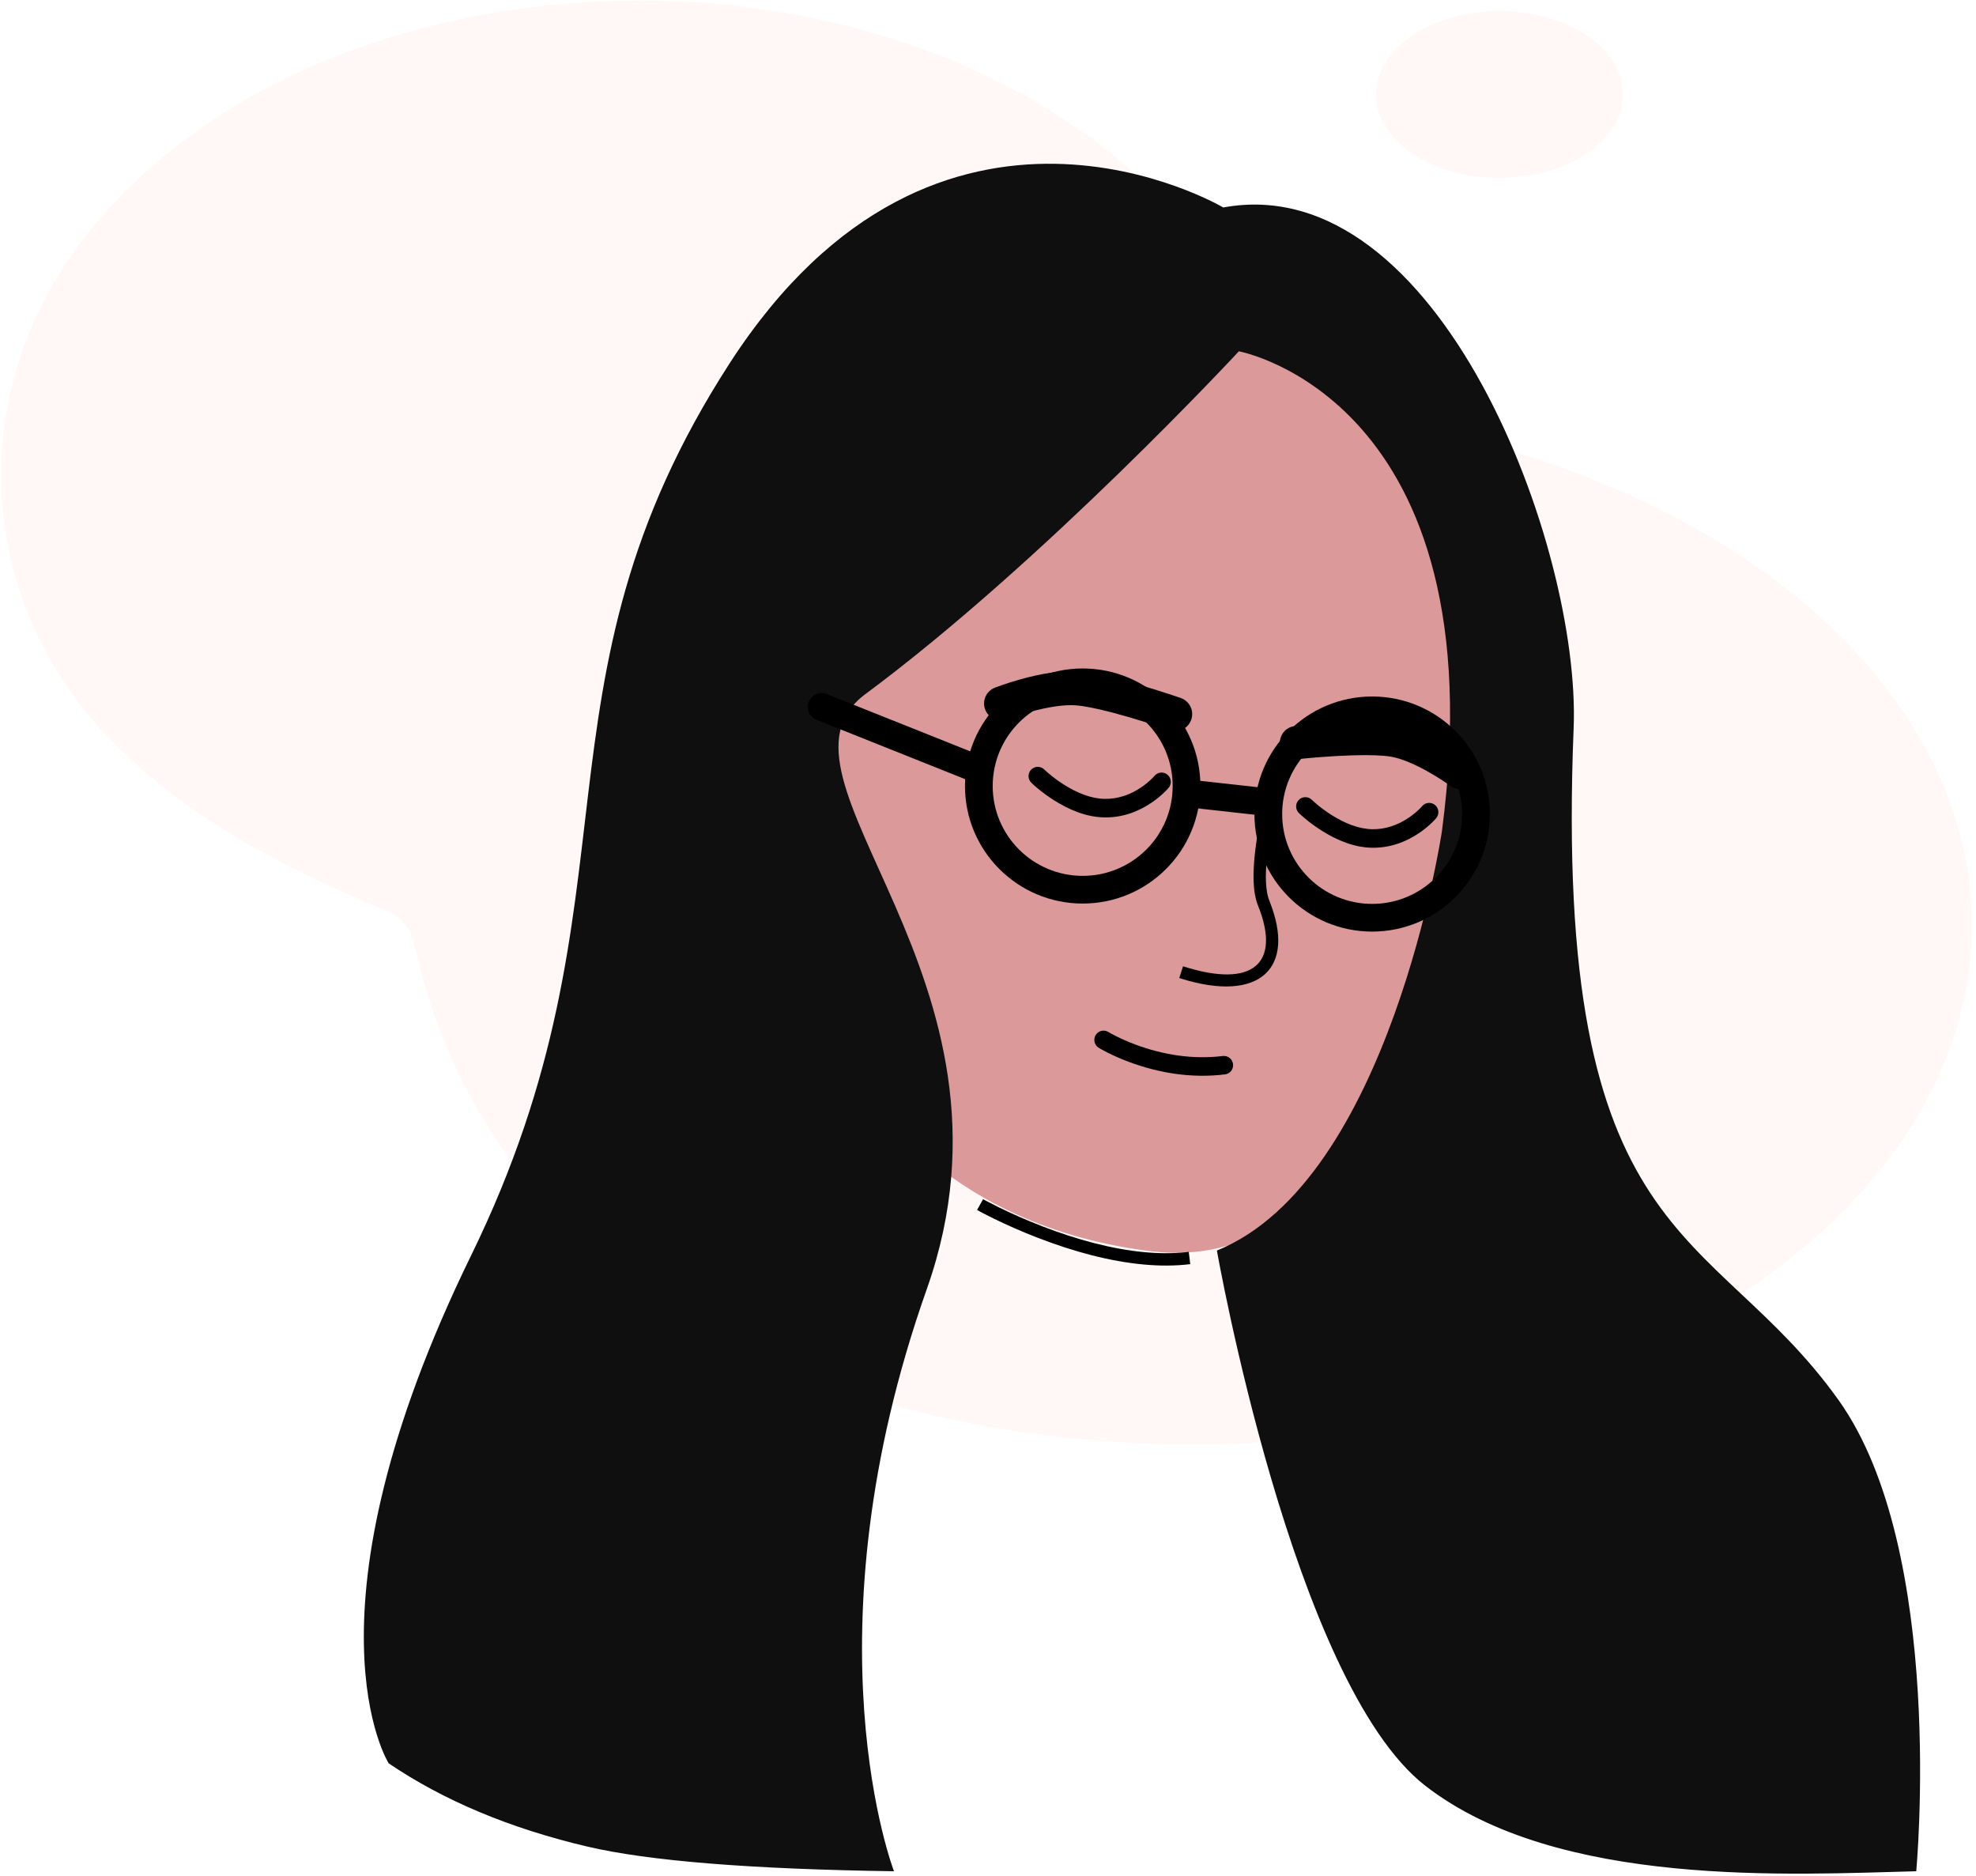
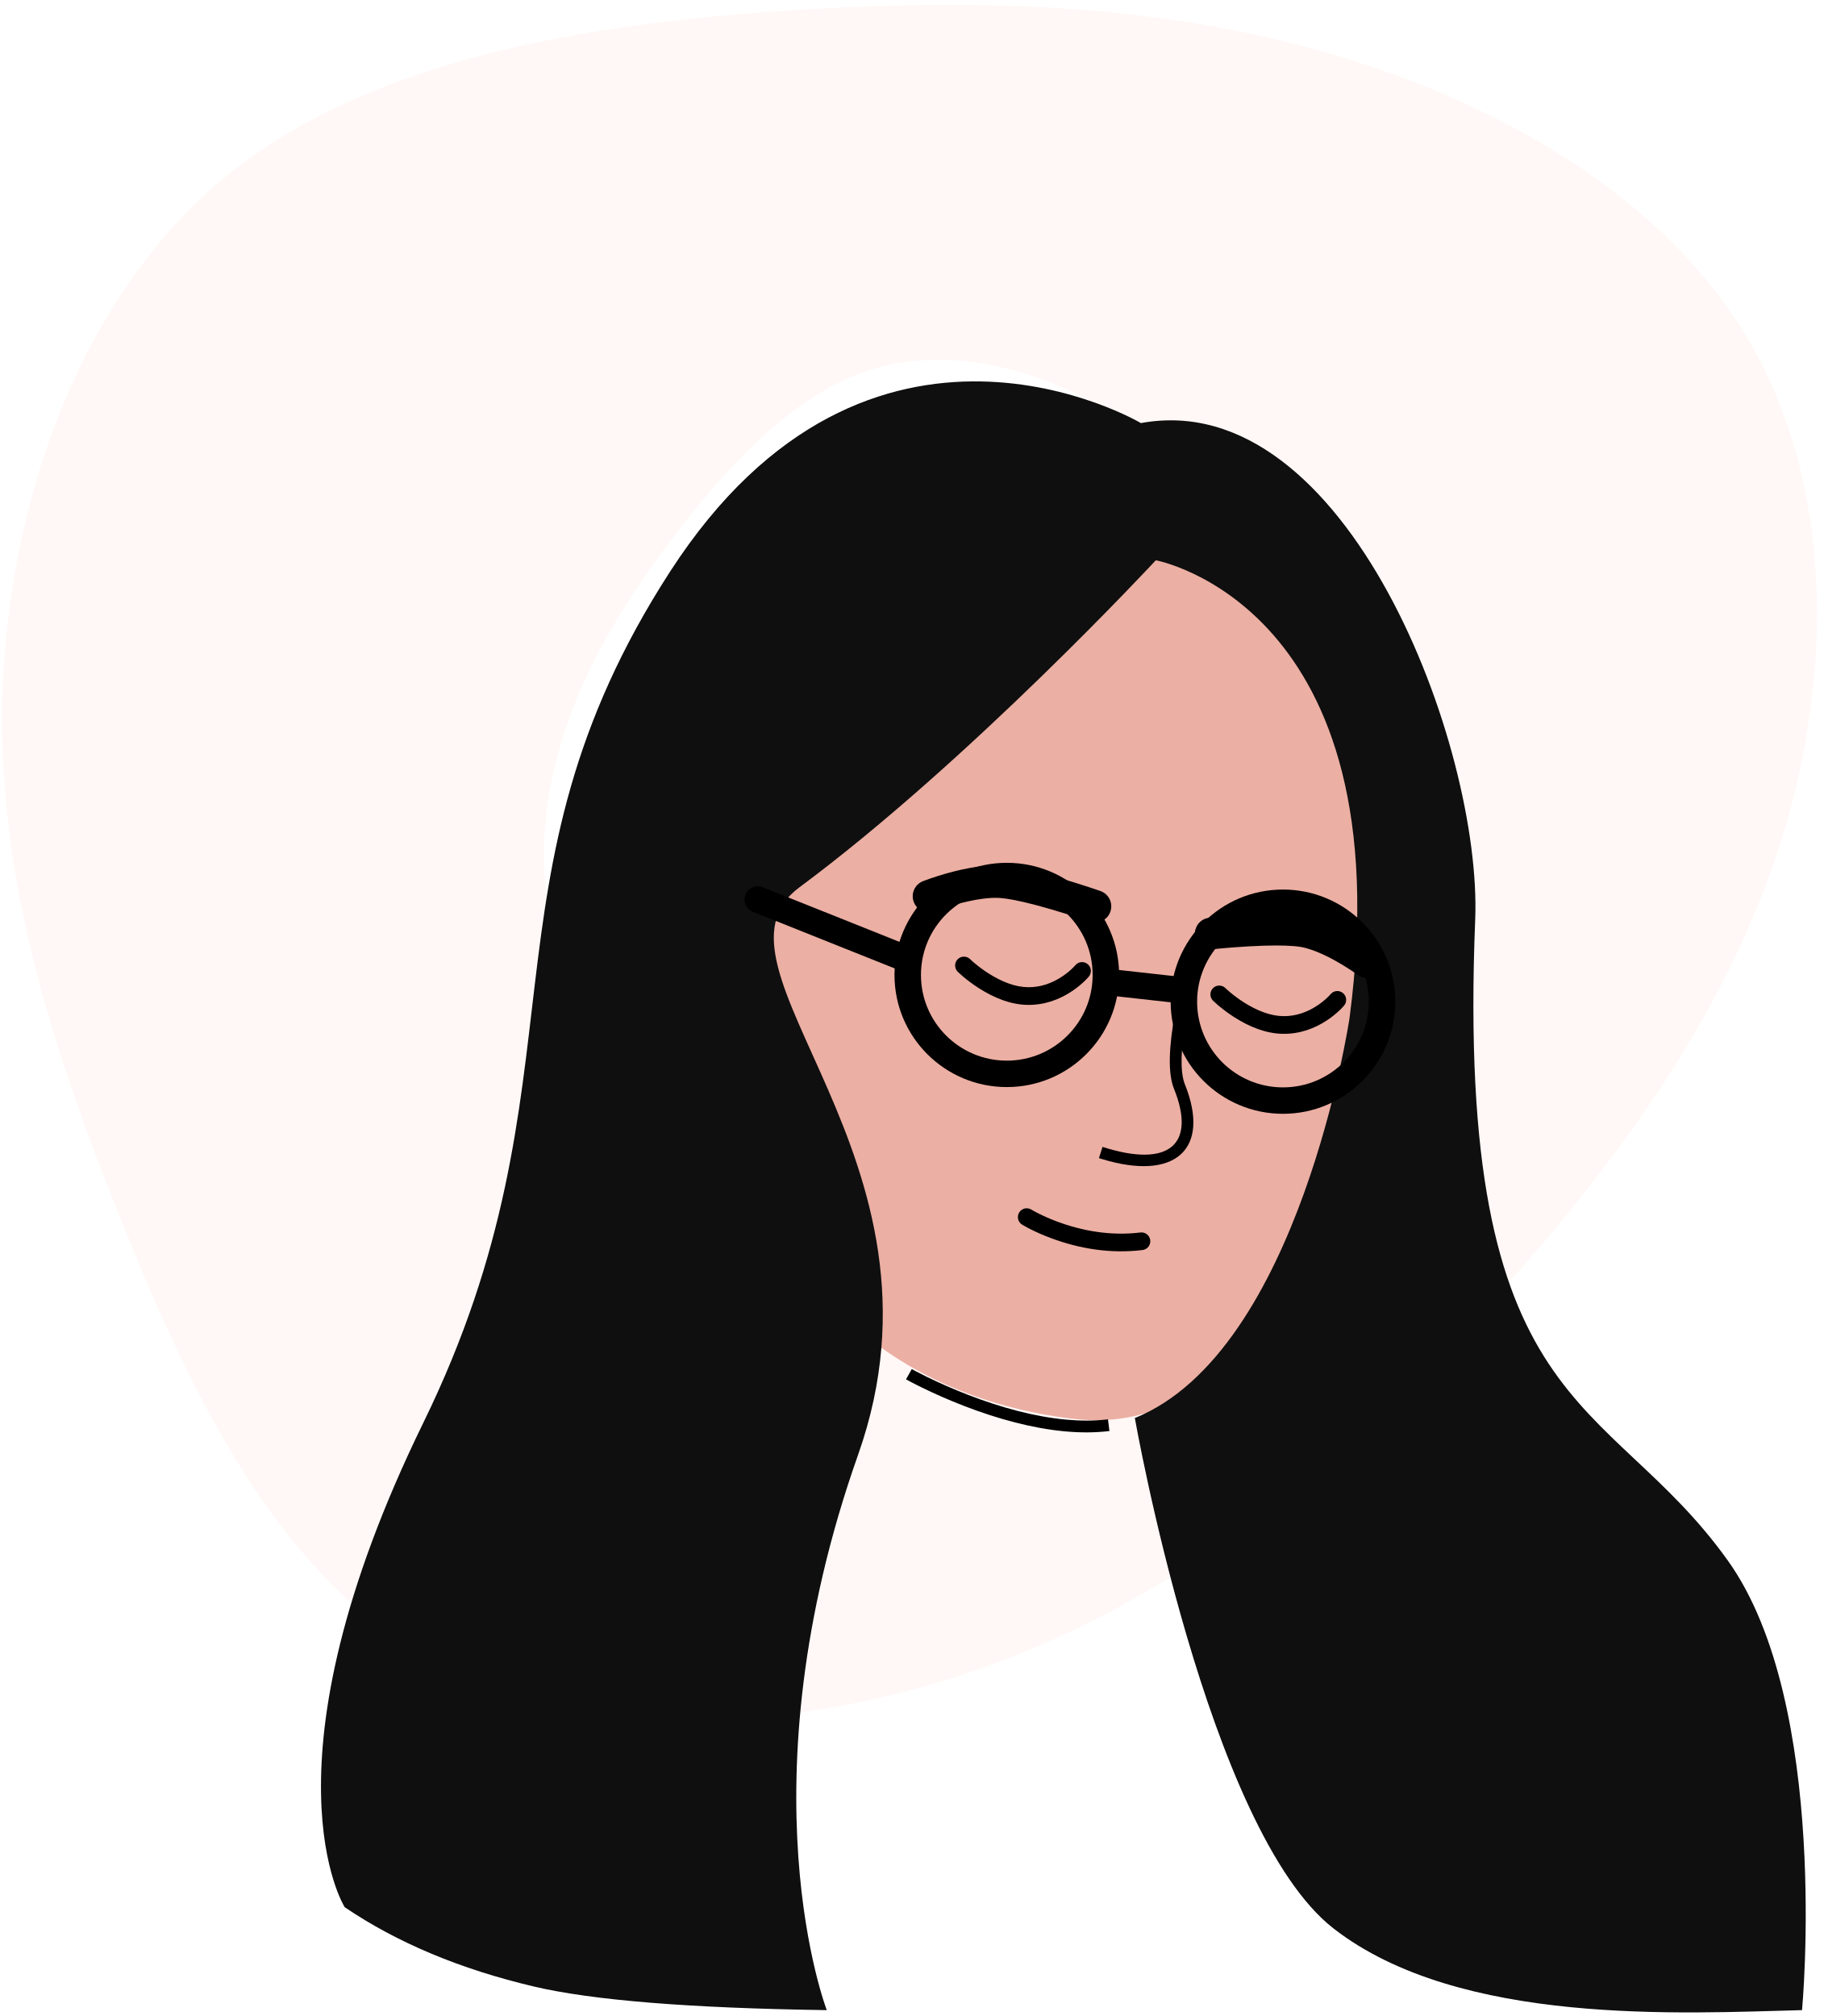
- <svg xmlns="http://www.w3.org/2000/svg" viewBox="374.155 849.55 1671.369 1585.972" overflow="visible" width="1671.369px" height="1585.972px">
+ <svg xmlns="http://www.w3.org/2000/svg" viewBox="397.315 649.92 1616.65 1787.28" overflow="visible" width="1616.65px" height="1787.28px">
  <defs>
    <polygon id="mastercharacteravatar-path-1" points="1.88 1.581 195.807 1.581 195.807 195.192 1.88 195.192" />
  </defs>
  <g id="Master/Character/Avatar" stroke="none" stroke-width="1" fill="none" fill-rule="evenodd">
    <g id="Avatar Background" opacity=".747" transform="translate(376, 630) scale(1 1)">
-       <g id="Avatar Background/Backdrop 6" stroke="none" stroke-width="1" fill="none" fill-rule="evenodd">
-         <path d="M1125.851,220 C1294.937,220 1479.783,278.654 1589.7,413.342 C1640.486,475.577 1665.919,548.633 1666,621.247 C1666.04,703.235 1633.755,784.659 1569.063,849.508 C1509.234,909.457 1432.833,950.045 1354.801,983.364 L1346.192,987.021 C1337.401,990.79 1328.454,995.012 1322.91,1002.665 C1318.737,1008.379 1316.921,1015.414 1315.344,1022.293 L1315.05,1023.581 C1298.609,1095.792 1268.416,1157.464 1228.109,1209.48 L1228.073,1209.48 C1156.283,1302.169 1052.171,1364.162 936.169,1400.449 C847.333,1428.251 751.484,1441 657.735,1441 C500.051,1441 355.31,1404.069 241.928,1342.442 L241.888,1342.398 C222.137,1331.737 203.314,1320.232 185.579,1308.082 C70.101,1228.992 -1,1120.976 -1,1001.897 C-1,774.883 257.446,588.098 588.927,565.172 C625.888,370.096 852.17,220 1125.851,220 Z M398.502,229 C456.214,229 503,260.564 503,299.5 C503,338.44 456.214,370 398.502,370 C340.786,370 294,338.44 294,299.5 C294,260.564 340.786,229 398.502,229 Z" id="Shape" fill="#FFF5F3" transform="translate(832.5, 830.5) scale(-1, 1) translate(-832.5, -830.5)" />
+       <g id="Avatar Background/Backdrop 4" stroke="none" stroke-width="1" fill="none" fill-rule="evenodd">
+         <path d="M1255.643,44.987 C1366.095,155.703 1440.456,302.853 1498.638,465.921 C1556.819,628.989 1598.2,807.267 1577.665,988.728 C1557.13,1170.543 1474.369,1354.835 1343.383,1443.266 C1213.398,1530.463 1035.842,1523.708 868.981,1506.06 L863.928,1505.522 C695.605,1487.482 539.106,1458.83 395.985,1374.997 C253.176,1291.164 123.745,1151.442 91.387,988.374 C59.661,826.587 123.076,641.225 195.594,480.339 L197.794,475.471 C270.91,313.465 352.427,176.573 462.879,65.856 C573.331,-44.86 712.718,-129.401 855.839,-134.706 C998.648,-140.012 1144.88,-65.73 1255.643,44.987 Z M849.805,338.749 L840.491,339.756 C769.966,347.606 704.279,360.33 644.044,395.412 C581.97,431.645 525.71,492.034 511.645,562.512 C498.029,631.556 524.732,710.534 555.751,779.454 L557.897,784.19 C589.678,854.21 625.111,913.375 673.121,961.227 C721.13,1009.079 781.717,1045.618 843.927,1047.911 C906.002,1050.205 969.564,1018.099 1017.709,970.247 C1064.944,923.167 1096.994,860.844 1122.101,791.723 L1123.33,788.318 C1148.62,717.84 1166.607,640.787 1157.681,562.359 C1148.755,483.778 1112.782,404.127 1055.846,365.906 C999.389,328.248 922.286,331.135 849.805,338.749 L849.805,338.749 Z" id="Shape" fill="#FFF5F3" transform="translate(833, 691) rotate(62) translate(-833, -691)" />
      </g>
    </g>
-     <path d="M1602.877,1619.341 C1581.586,1719.979 1508.654,1927.039 1348.443,1907.739 C1182.712,1887.753 1063.105,1779.101 1046.357,1598.861 C998.177,1606.511 986.814,1481.338 1000.23,1441.125 C1013.664,1400.861 1057.504,1424.405 1057.504,1424.405 L1056.818,1435.328 C1058.847,1425.166 1061.144,1414.858 1063.694,1404.42 C1136.092,1108.32 1338.865,1120.063 1338.865,1120.063 C1711.469,1139.416 1624.164,1518.719 1602.877,1619.341" id="Fill-114" fill="#dc9999" />
+     <path d="M1602.877,1619.341 C1581.586,1719.979 1508.654,1927.039 1348.443,1907.739 C1182.712,1887.753 1063.105,1779.101 1046.357,1598.861 C998.177,1606.511 986.814,1481.338 1000.23,1441.125 C1013.664,1400.861 1057.504,1424.405 1057.504,1424.405 L1056.818,1435.328 C1058.847,1425.166 1061.144,1414.858 1063.694,1404.42 C1136.092,1108.32 1338.865,1120.063 1338.865,1120.063 C1711.469,1139.416 1624.164,1518.719 1602.877,1619.341" id="Fill-114" fill="#ecafa3" />
    <g id="Hairstyle" transform="translate(-144, 485) scale(2.605327 2.606426)">
      <g id="Hairstyle/Long Redhead" stroke="none" stroke-width="1" fill="none" fill-rule="evenodd">
        <g id="Group-3" transform="translate(317, 193)" fill="#0f0f0f">
          <path d="M118.818,64.66 C50.824,169.743 92.033,237.222 34.856,354.151 C-22.322,471.08 8.07,518.985 8.07,518.985 C25.927,531.072 47.405,540.07 72.503,545.978 C92.383,550.658 125.589,553.332 172.122,554 C172.122,554 142.775,478.116 182.775,365.116 C218.534,264.095 126.376,199.1 162.775,172.116 C220.775,129.116 284.09,60.845 284.09,60.845 C284.09,60.845 368.477,76.338 350.017,216.533 C350.017,216.533 333.102,329.941 276.955,352.606 C276.955,352.606 301.643,492.859 344.58,526.229 C387.517,559.599 463.92,555 504,554 C504,554 513.775,450.115 478.775,401.116 C437.404,343.198 385.967,352.791 392.775,183.116 C395.137,124.215 349.071,1.303 279.016,14.18 C279.016,14.18 186.812,-40.421 118.818,64.66 Z" id="Fill-1" />
        </g>
      </g>
    </g>
    <g id="Expression" transform="translate(1135, 1336) scale(2.60396 2.611607)">
      <g id="Expression/Meditating" stroke="none" stroke-width="1" fill="none" fill-rule="evenodd">
        <g id="Group-124" transform="translate(25, 31)" fill="#000" fill-rule="nonzero">
          <path d="M104.685,41.761 C105.8,40.626 107.595,40.565 108.782,41.589 L109.323,42.092 C109.68,42.417 110.099,42.783 110.575,43.179 C111.944,44.319 113.484,45.461 115.152,46.524 C119.703,49.426 124.295,51.172 128.559,51.242 C132.875,51.313 136.865,49.907 140.437,47.495 C141.671,46.661 142.762,45.768 143.691,44.88 L143.992,44.587 C144.225,44.357 144.409,44.164 144.544,44.017 L144.734,43.801 C145.792,42.526 147.683,42.35 148.958,43.408 C150.233,44.466 150.409,46.358 149.351,47.633 L149.15,47.867 C148.848,48.21 148.408,48.672 147.836,49.219 C146.673,50.33 145.324,51.435 143.795,52.467 C139.274,55.521 134.125,57.334 128.46,57.242 C122.909,57.15 117.33,55.029 111.926,51.583 C110.032,50.376 108.291,49.085 106.737,47.791 L106.287,47.412 C105.573,46.805 105.045,46.32 104.723,46.003 C103.541,44.842 103.524,42.943 104.685,41.761 Z" id="Stroke-110" />
          <path d="M38.725,117.884 C39.564,116.527 41.31,116.072 42.696,116.818 L43.387,117.219 L43.898,117.503 C44.259,117.699 44.658,117.909 45.095,118.13 C46.988,119.09 49.161,120.053 51.577,120.953 C60.556,124.301 70.224,125.867 79.997,124.679 C81.642,124.479 83.137,125.65 83.337,127.295 C83.537,128.939 82.366,130.435 80.721,130.635 C69.895,131.951 59.295,130.234 49.481,126.575 C46.847,125.593 44.469,124.54 42.383,123.482 L41.616,123.087 C40.741,122.627 40.097,122.259 39.7,122.014 C38.291,121.143 37.854,119.294 38.725,117.884 Z" id="Stroke-112" />
          <path d="M98.939,21.516 L102.748,22.738 L102.375,23.931 C102.076,24.904 101.742,26.018 101.382,27.253 C100.354,30.784 99.326,34.576 98.366,38.479 C97.3,42.818 96.385,47.025 95.67,50.998 L95.463,52.174 C93.726,62.278 93.48,69.993 95.033,74.142 L95.124,74.377 C104.002,96.34 91.946,107.478 66.642,99.679 L65.872,99.437 L67.091,95.627 C89.885,102.921 99.026,94.703 91.416,75.876 C89.321,70.694 89.643,61.899 91.734,50.289 C92.465,46.227 93.396,41.939 94.482,37.524 C95.348,34.003 96.268,30.573 97.194,27.338 L97.542,26.135 C97.751,25.418 97.951,24.741 98.141,24.107 L98.63,22.502 L98.939,21.516 Z" id="Stroke-114" />
          <path d="M24.591,0.515 C27.639,0.103 30.471,-0.033 33.063,0.159 C36.712,0.429 41.544,1.408 47.381,2.948 C49.166,3.418 51.021,3.936 52.928,4.492 C56.131,5.427 59.332,6.426 62.383,7.426 L64.388,8.091 L66.381,8.769 C69.249,9.77 70.762,12.907 69.761,15.774 C68.785,18.571 65.779,20.079 62.971,19.225 L62.683,19.129 L61.75,18.81 C60.925,18.529 59.988,18.216 58.958,17.879 C56.014,16.915 52.926,15.95 49.847,15.052 C48.027,14.521 46.264,14.029 44.576,13.584 L43.469,13.296 C38.738,12.083 34.866,11.322 32.251,11.129 C30.497,10.999 28.407,11.1 26.065,11.416 C23.248,11.797 20.188,12.47 17.044,13.353 C15.481,13.792 13.982,14.259 12.589,14.728 L11.902,14.963 C11.462,15.116 11.061,15.259 10.702,15.39 L9.972,15.663 C7.144,16.772 3.952,15.378 2.844,12.55 C1.735,9.722 3.129,6.531 5.957,5.422 L6.53,5.204 C6.984,5.034 7.581,4.819 8.302,4.569 C10.082,3.953 12.023,3.338 14.07,2.763 C17.671,1.751 21.215,0.972 24.591,0.515 Z" id="Stroke-116" />
          <path d="M121.79,16.588 L123.114,16.553 C128.556,16.431 133.022,16.6 136.338,17.154 C138.168,17.46 140.075,17.973 142.057,18.669 C145,19.702 148.057,21.119 151.174,22.823 C153.163,23.911 155.079,25.062 156.876,26.223 L157.639,26.72 C158.858,27.523 159.765,28.159 160.289,28.543 C162.679,30.299 163.194,33.659 161.438,36.049 C159.731,38.374 156.503,38.924 154.129,37.335 L153.388,36.81 L152.775,36.387 C152.452,36.166 152.102,35.931 151.73,35.686 C149.948,34.511 148.018,33.336 146.022,32.244 C143.38,30.8 140.834,29.62 138.499,28.8 C137.067,28.297 135.746,27.942 134.568,27.745 C131.847,27.291 127.508,27.159 122.112,27.321 C118.822,27.42 115.29,27.622 111.691,27.897 L110.131,28.02 C109.109,28.104 108.126,28.19 107.192,28.276 L104.515,28.54 C101.567,28.859 98.918,26.728 98.598,23.78 C98.287,20.906 100.304,18.316 103.138,17.892 L103.932,17.804 L105.143,17.684 L105.485,17.651 C107.138,17.494 108.953,17.337 110.873,17.19 C114.625,16.904 118.317,16.692 121.79,16.588 Z" id="Stroke-118" />
          <path d="M17.765,31.939 C18.88,30.804 20.675,30.743 21.863,31.767 L22.403,32.27 L22.861,32.679 C23.104,32.893 23.369,33.119 23.655,33.357 C25.024,34.497 26.564,35.639 28.232,36.702 C32.783,39.604 37.375,41.35 41.638,41.42 C45.954,41.49 49.945,40.085 53.517,37.673 C54.751,36.839 55.841,35.946 56.771,35.058 L57.206,34.632 C57.419,34.417 57.584,34.241 57.7,34.111 L57.814,33.979 C58.872,32.704 60.764,32.528 62.039,33.586 C63.313,34.644 63.489,36.536 62.431,37.811 L62.23,38.045 C61.927,38.388 61.488,38.85 60.915,39.397 C59.753,40.507 58.403,41.613 56.875,42.645 C52.353,45.698 47.205,47.512 41.54,47.419 C35.989,47.328 30.41,45.206 25.006,41.761 C23.112,40.553 21.371,39.262 19.817,37.969 L19.367,37.59 C18.653,36.983 18.126,36.497 17.803,36.181 C16.621,35.02 16.604,33.121 17.765,31.939 Z" id="Stroke-120" />
          <path d="M0.185,174.534 L2.142,171.046 L2.856,171.435 L3.511,171.783 C4.503,172.305 5.632,172.881 6.887,173.498 L7.433,173.765 C11.654,175.821 16.322,177.878 21.3,179.798 C32.748,184.212 44.06,187.225 54.584,188.202 C59.354,188.645 63.874,188.656 68.106,188.202 L68.949,188.105 L69.438,192.075 C64.663,192.663 59.575,192.683 54.214,192.185 C43.277,191.169 31.625,188.066 19.861,183.53 C14.771,181.567 10,179.465 5.681,177.361 L4.048,176.554 C3.353,176.206 2.702,175.873 2.094,175.556 L0.963,174.958 L0.185,174.534 Z" id="Stroke-122" />
        </g>
      </g>
    </g>
    <g id="Accessories" transform="translate(1013, 1424) scale(2.606838 2.602564)">
      <g id="Accessories/Glasses" stroke="none" stroke-width="1" fill="none" fill-rule="evenodd">
        <g id="Group-136" transform="translate(21, 0)" fill="#000" fill-rule="nonzero">
          <path d="M85.233,-3.518 C64.138,-3.518 47.036,13.583 47.036,34.678 C47.036,55.773 64.138,72.874 85.233,72.874 C106.328,72.874 123.429,55.773 123.429,34.678 C123.429,13.583 106.328,-3.518 85.233,-3.518 Z M85.233,5.481 C101.357,5.481 114.429,18.553 114.429,34.678 C114.429,50.802 101.358,63.873 85.233,63.873 C69.108,63.873 56.036,50.802 56.036,34.678 C56.036,18.554 69.109,5.481 85.233,5.481 Z" id="Stroke-128" />
          <path d="M179.154,5.589 C158.058,5.589 140.957,22.69 140.957,43.785 C140.957,64.88 158.058,81.981 179.154,81.981 C200.249,81.981 217.35,64.88 217.35,43.785 C217.35,22.69 200.249,5.589 179.154,5.589 Z M179.154,14.589 C195.278,14.589 208.35,27.66 208.35,43.785 C208.35,59.91 195.278,72.981 179.154,72.981 C163.029,72.981 149.957,59.909 149.957,43.785 C149.957,27.66 163.029,14.589 179.154,14.589 Z" id="Stroke-130" />
          <path d="M-3.642,7.31 C-2.746,5.07 -0.253,3.947 2.003,4.727 L2.208,4.803 L52.208,24.803 C54.515,25.726 55.637,28.345 54.714,30.652 C53.819,32.892 51.325,34.015 49.069,33.236 L48.865,33.159 L-1.135,13.159 C-3.442,12.236 -4.565,9.617 -3.642,7.31 Z" id="Stroke-132" />
          <path d="M114.844,36.565 C115.111,34.166 117.218,32.418 119.603,32.572 L119.814,32.591 L146.034,35.509 C148.504,35.784 150.283,38.009 150.008,40.479 C149.741,42.878 147.634,44.626 145.249,44.472 L145.038,44.454 L118.818,41.536 C116.348,41.261 114.569,39.036 114.844,36.565 Z" id="Stroke-134" />
        </g>
      </g>
    </g>
  </g>
</svg>
